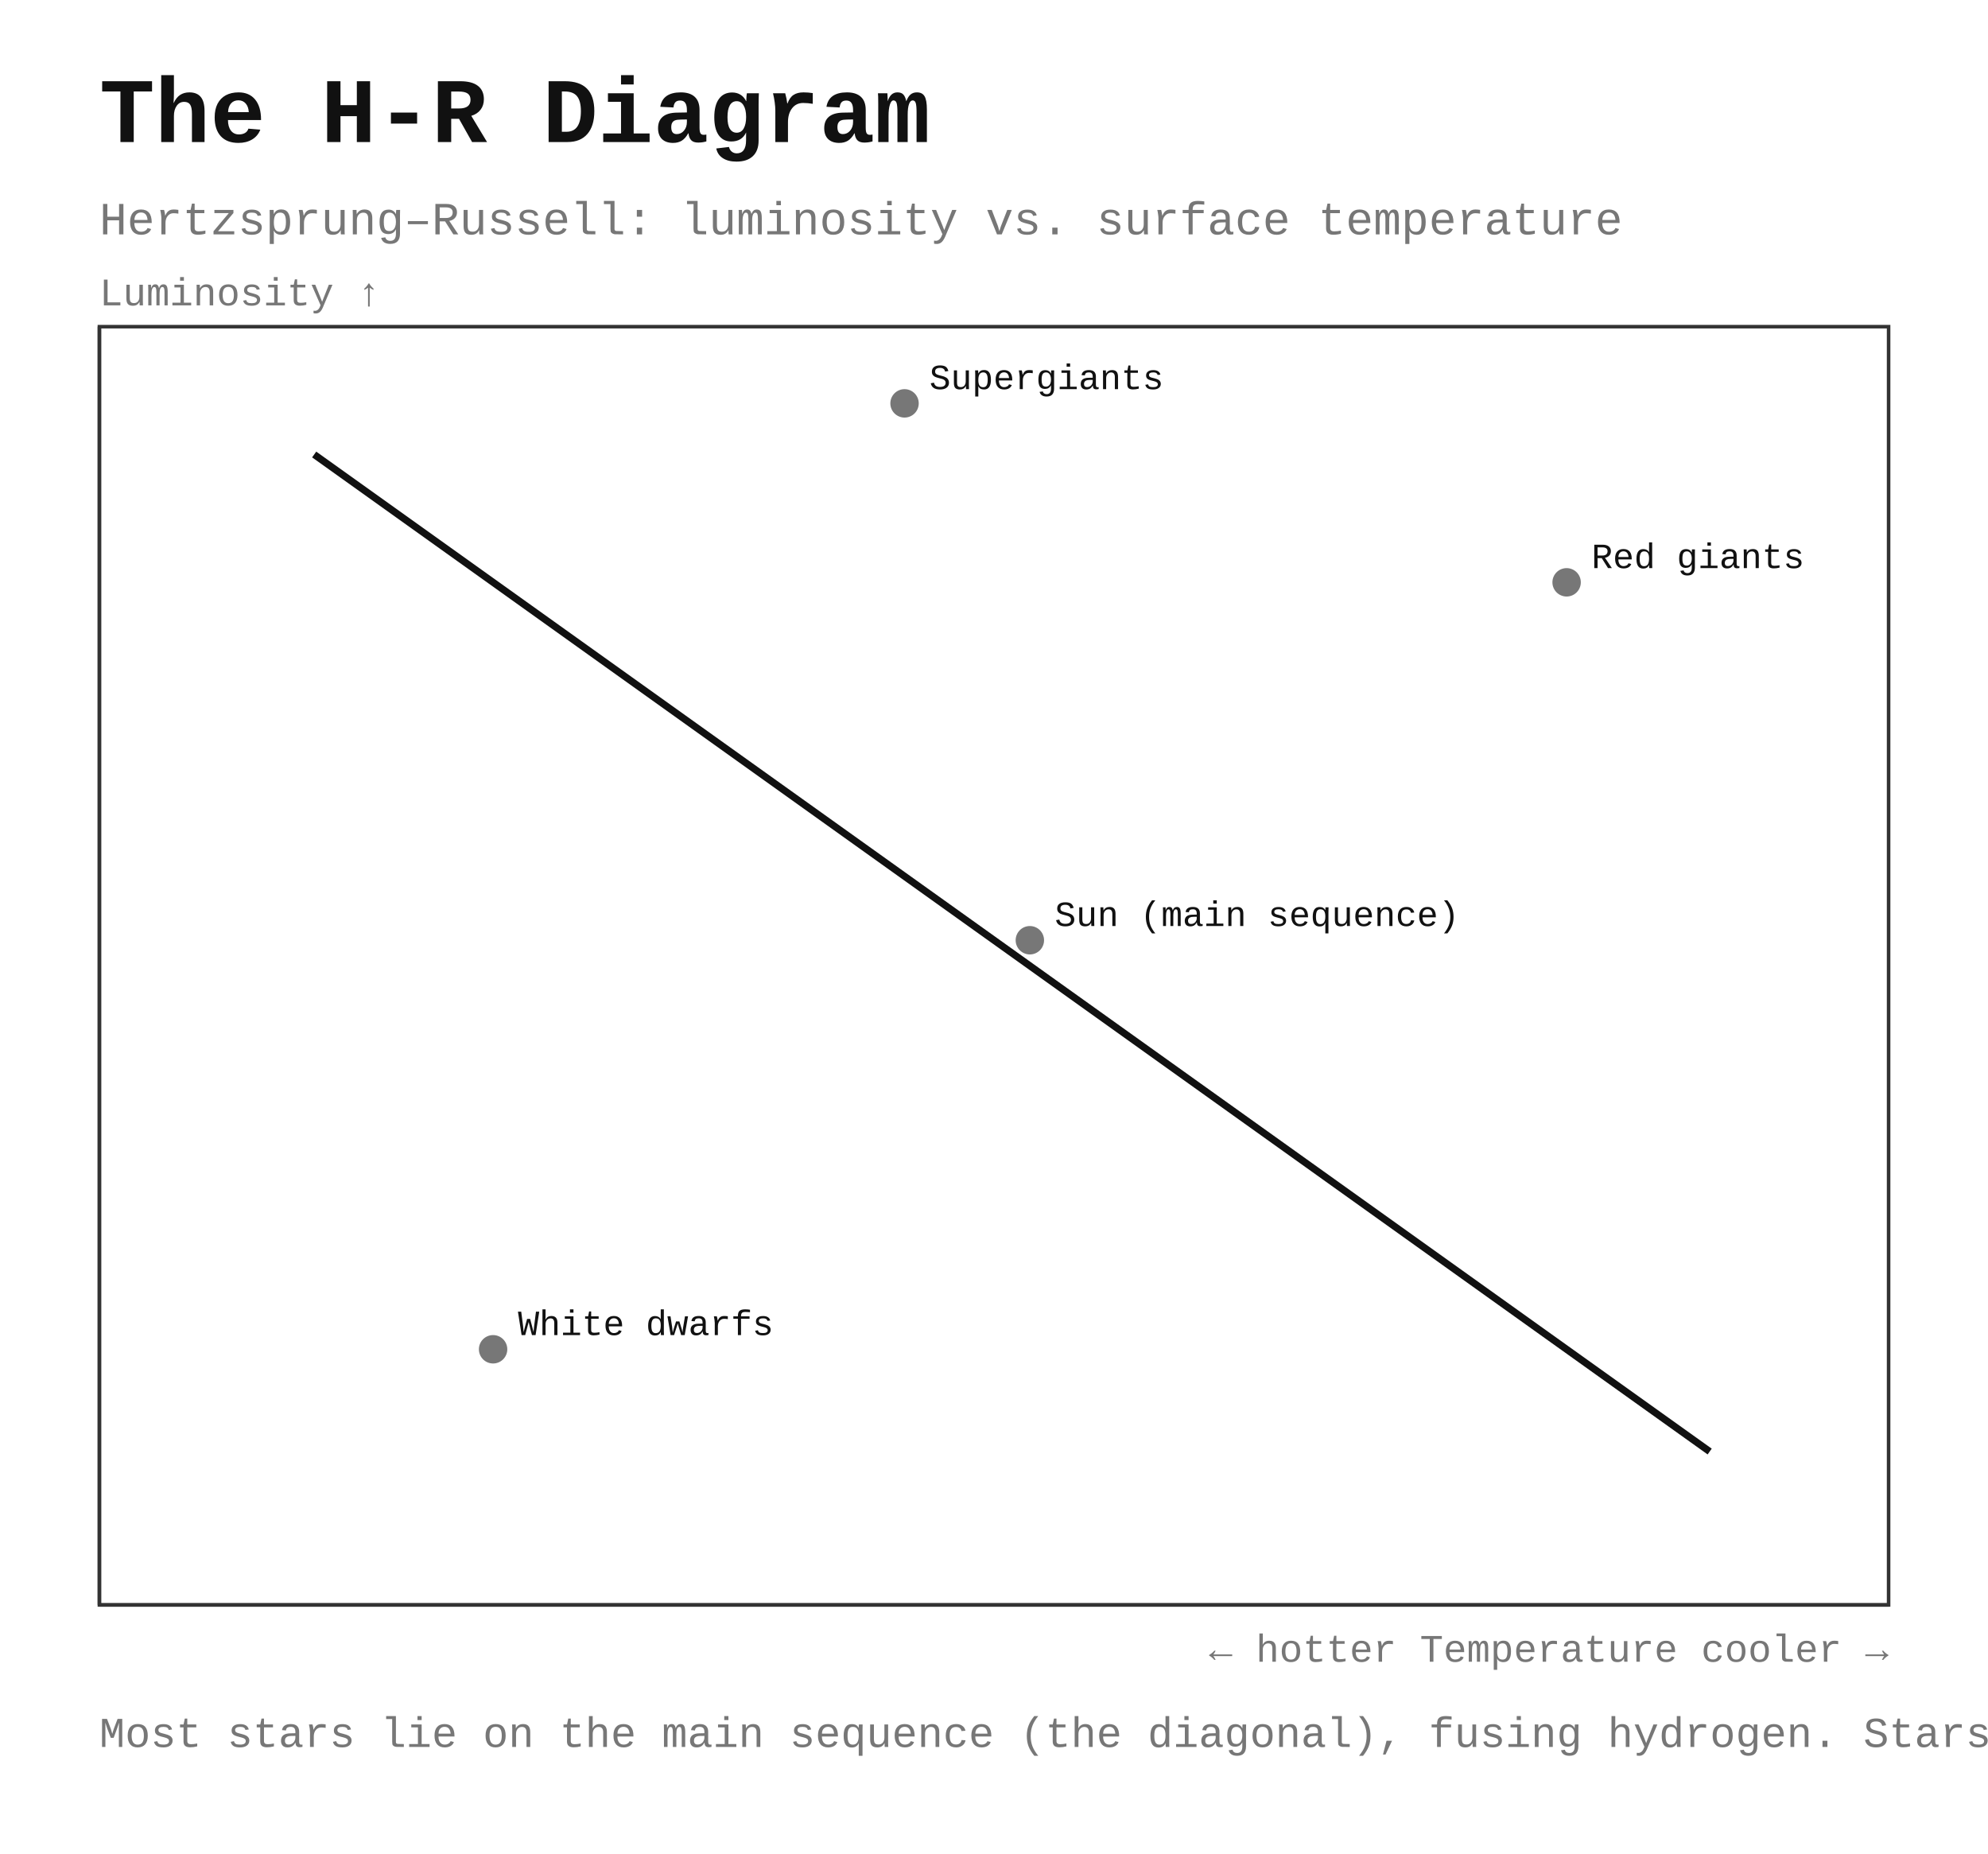
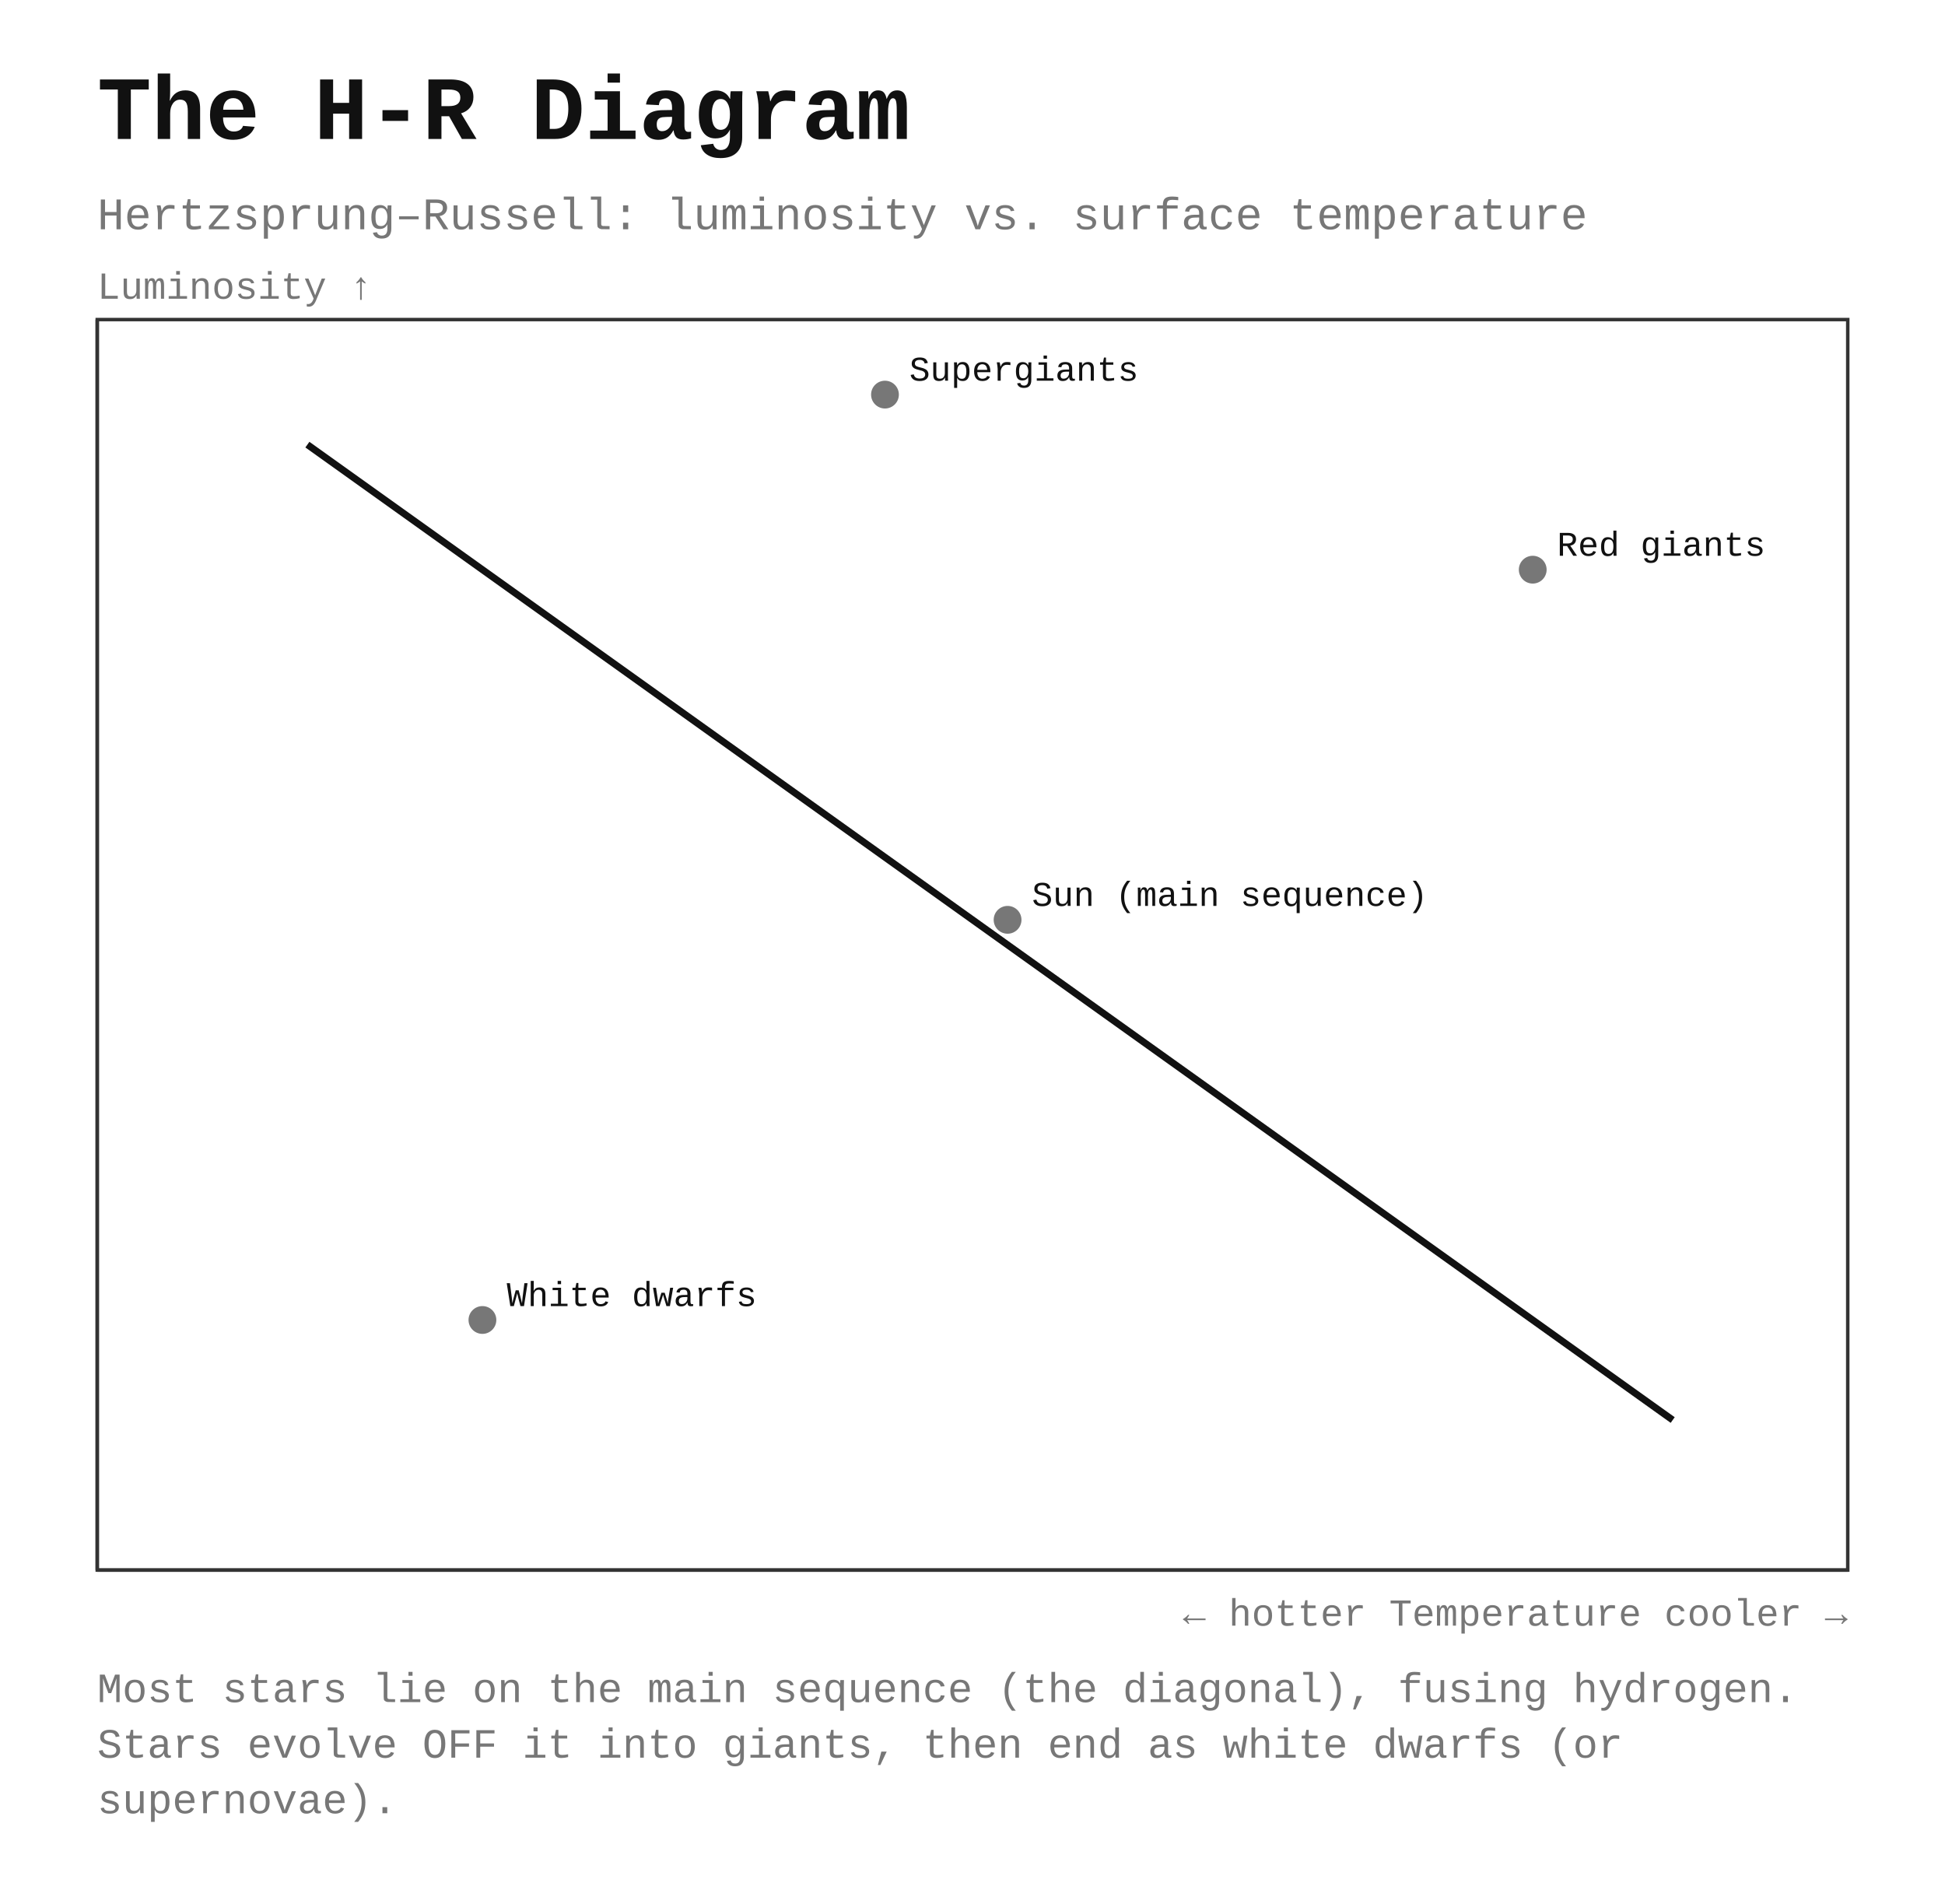
- <svg xmlns="http://www.w3.org/2000/svg" viewBox="0 0 560 522" role="img" aria-label="The H-R Diagram">
+ <svg xmlns="http://www.w3.org/2000/svg" viewBox="0 0 560 548" role="img" aria-label="The H-R Diagram">
  <style>
  text{font-family:'IBM Plex Mono','Consolas','Courier New',monospace;fill:var(--oe-svg-ink,#111);}
  .oe-bg{fill:var(--oe-svg-bg,#ffffff);}
  .faint{fill:var(--oe-svg-faint,#777);}
  .rule{stroke:var(--oe-svg-rule,#333);fill:none;stroke-width:1;}
  .rule-faint{stroke:var(--oe-svg-faint,#bbb);fill:none;stroke-width:1;}
  .cell{fill:var(--oe-svg-bg,#ffffff);stroke:var(--oe-svg-rule,#333);stroke-width:1;}
  .fill-faint{fill:var(--oe-svg-faint,#777);}
  .b{font-weight:700;}
</style>
-   <rect class="oe-bg" x="0" y="0" width="560" height="522" />
+   <rect class="oe-bg" x="0" y="0" width="560" height="548" />
  <text x="28" y="40" font-size="26" font-weight="700">The H-R Diagram</text>
  <text x="28" y="66" font-size="13" class="faint">Hertzsprung–Russell: luminosity vs. surface temperature</text>
  <rect x="28" y="92" width="504" height="360" class="cell" />
  <line x1="28" y1="92" x2="28" y2="452" class="rule" />
  <line x1="28" y1="452" x2="532" y2="452" class="rule" />
  <polyline points="88.5,128 481.6,408.8" fill="none" stroke="var(--oe-svg-ink,#111)" stroke-width="2" />
  <circle cx="290.1" cy="264.8" r="4" class="fill-faint" />
  <text x="297.1" y="260.8" font-size="10">Sun (main sequence)</text>
  <circle cx="441.3" cy="164" r="4" class="fill-faint" />
  <text x="448.3" y="160" font-size="10">Red giants</text>
  <circle cx="254.8" cy="113.6" r="4" class="fill-faint" />
  <text x="261.8" y="109.6" font-size="10">Supergiants</text>
  <circle cx="138.9" cy="380" r="4" class="fill-faint" />
  <text x="145.9" y="376" font-size="10">White dwarfs</text>
  <text x="532" y="468" font-size="11" text-anchor="end" class="faint">← hotter      Temperature      cooler →</text>
  <text x="28" y="86" font-size="11" class="faint">Luminosity ↑</text>
-   <text x="28" y="492" font-size="12" class="faint">Most stars lie on the main sequence (the diagonal), fusing hydrogen. Stars evolve OFF it into giants, then end as white dwarfs (or supernovae).</text>
+   <text x="28" y="490" font-size="12" class="faint">Most stars lie on the main sequence (the diagonal), fusing hydrogen.</text>
+   <text x="28" y="506" font-size="12" class="faint">Stars evolve OFF it into giants, then end as white dwarfs (or</text>
+   <text x="28" y="522" font-size="12" class="faint">supernovae).</text>
</svg>
